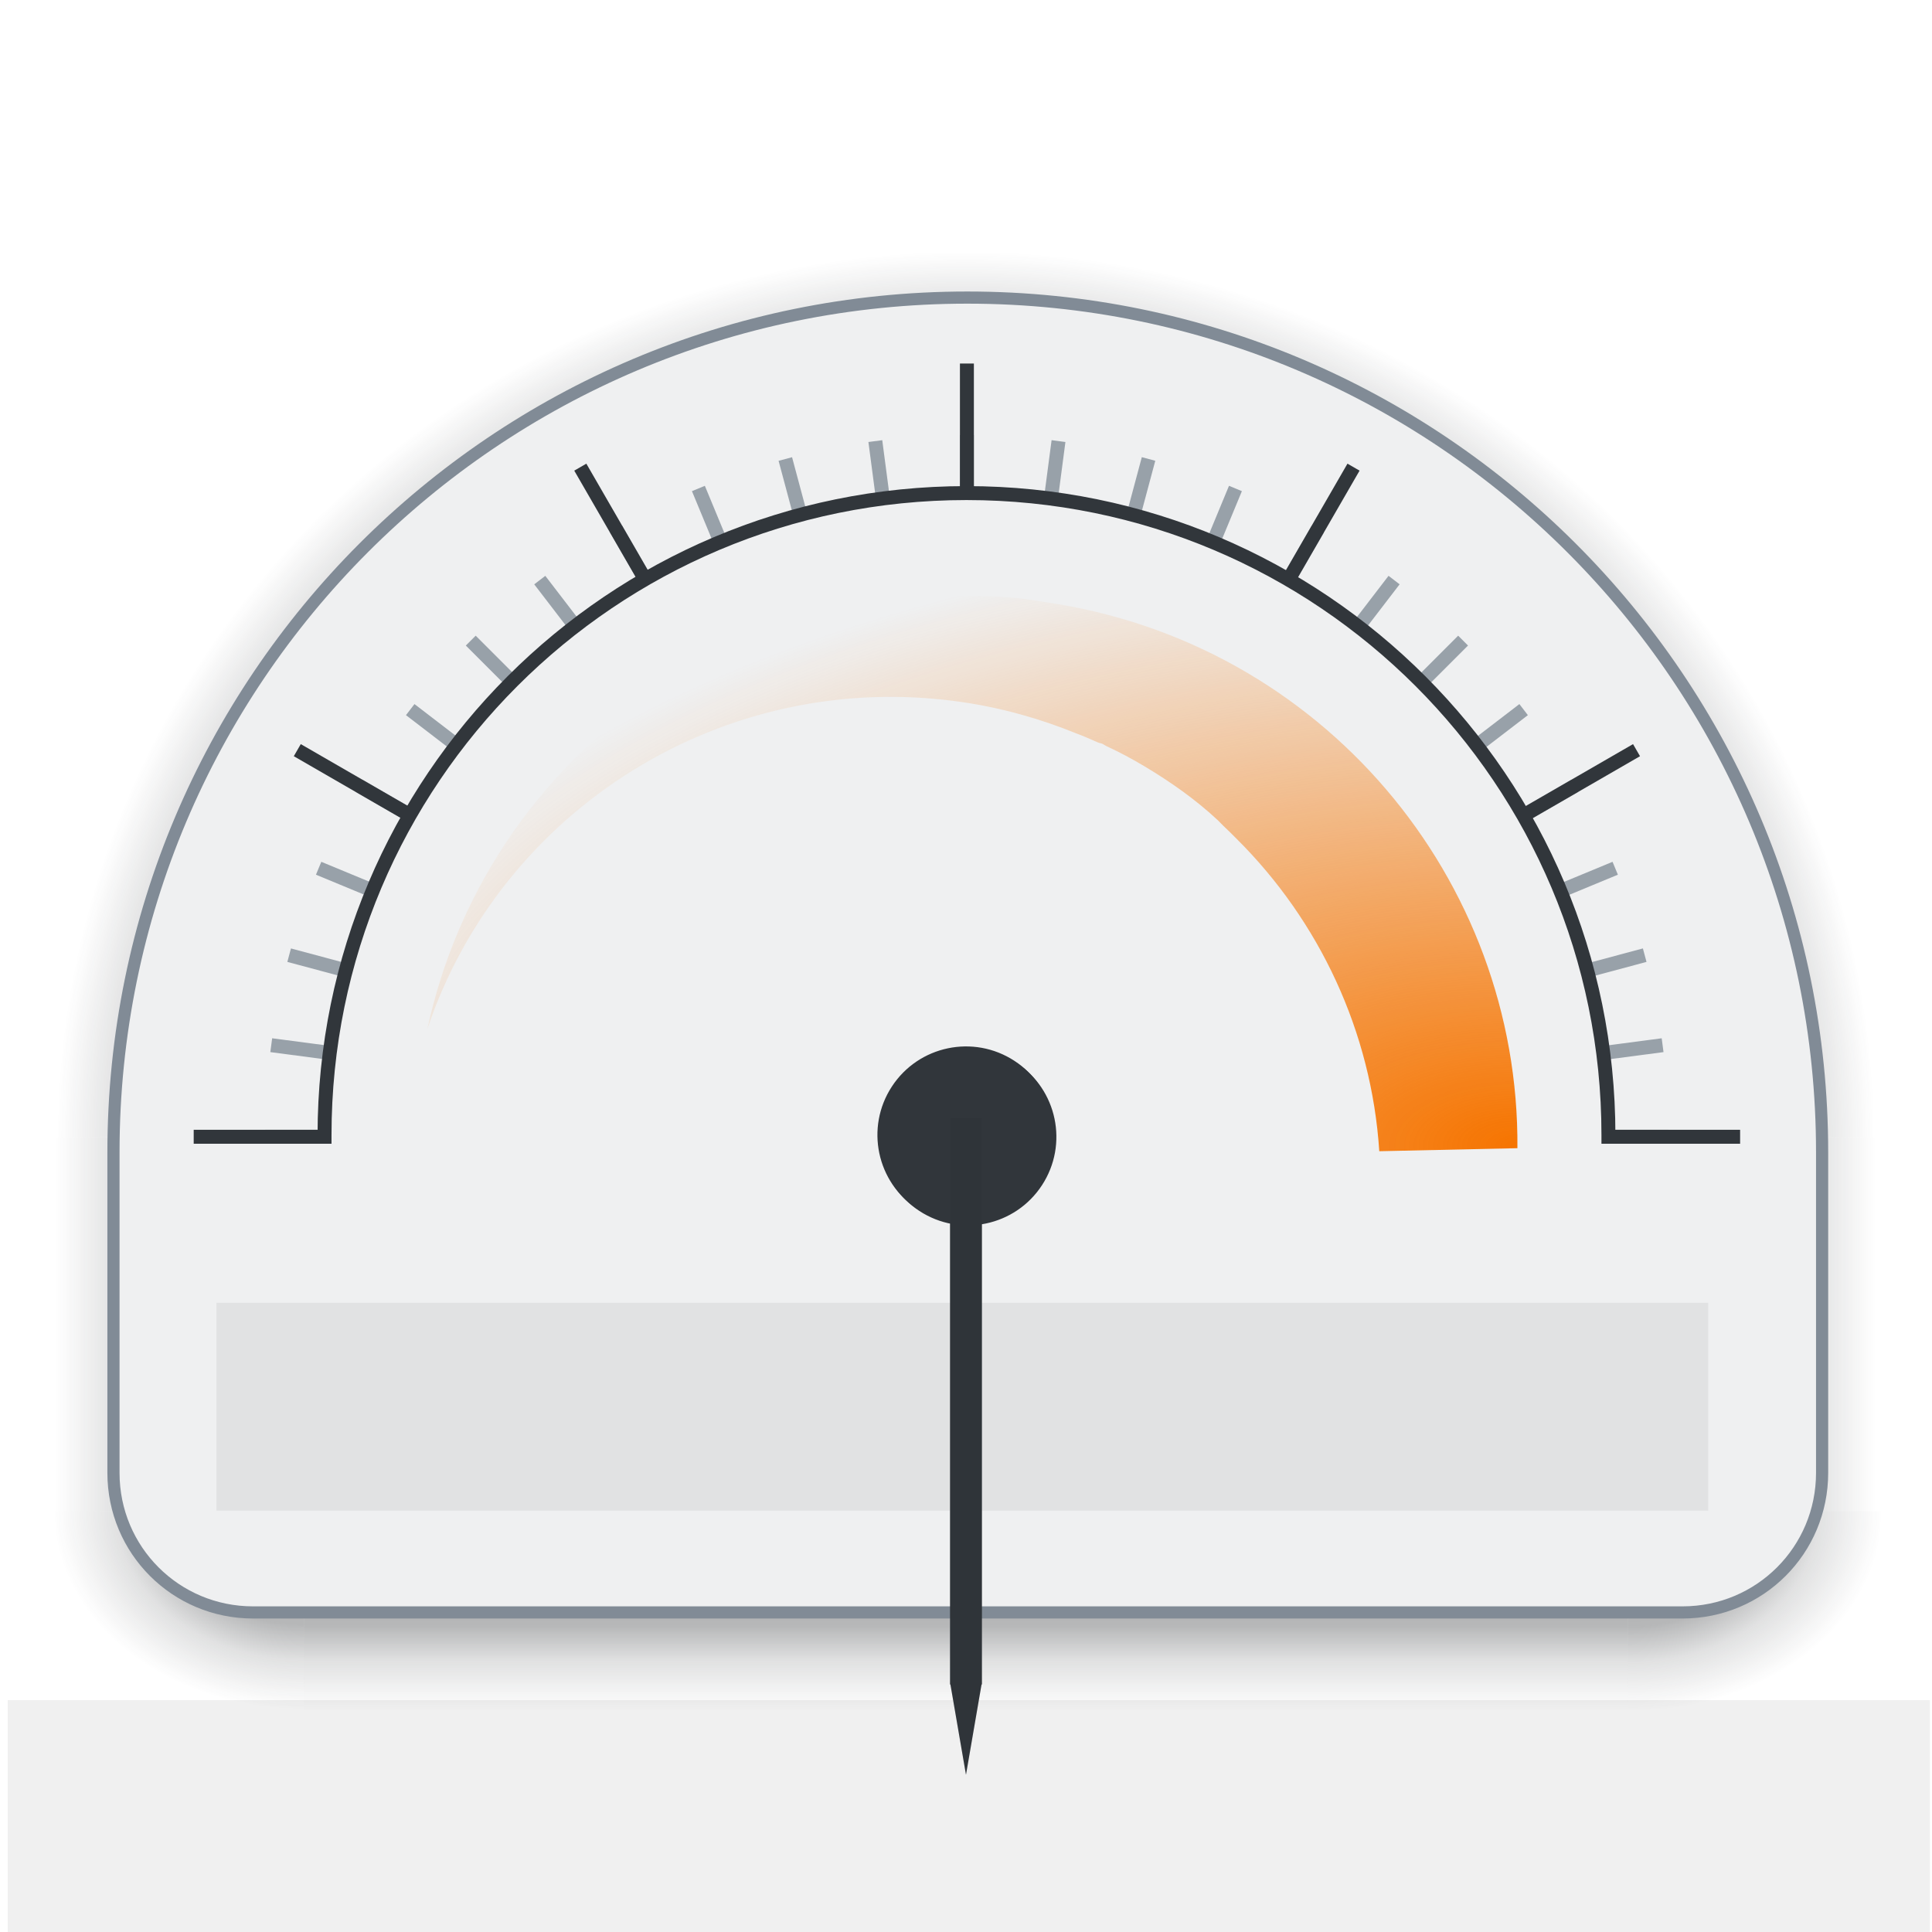
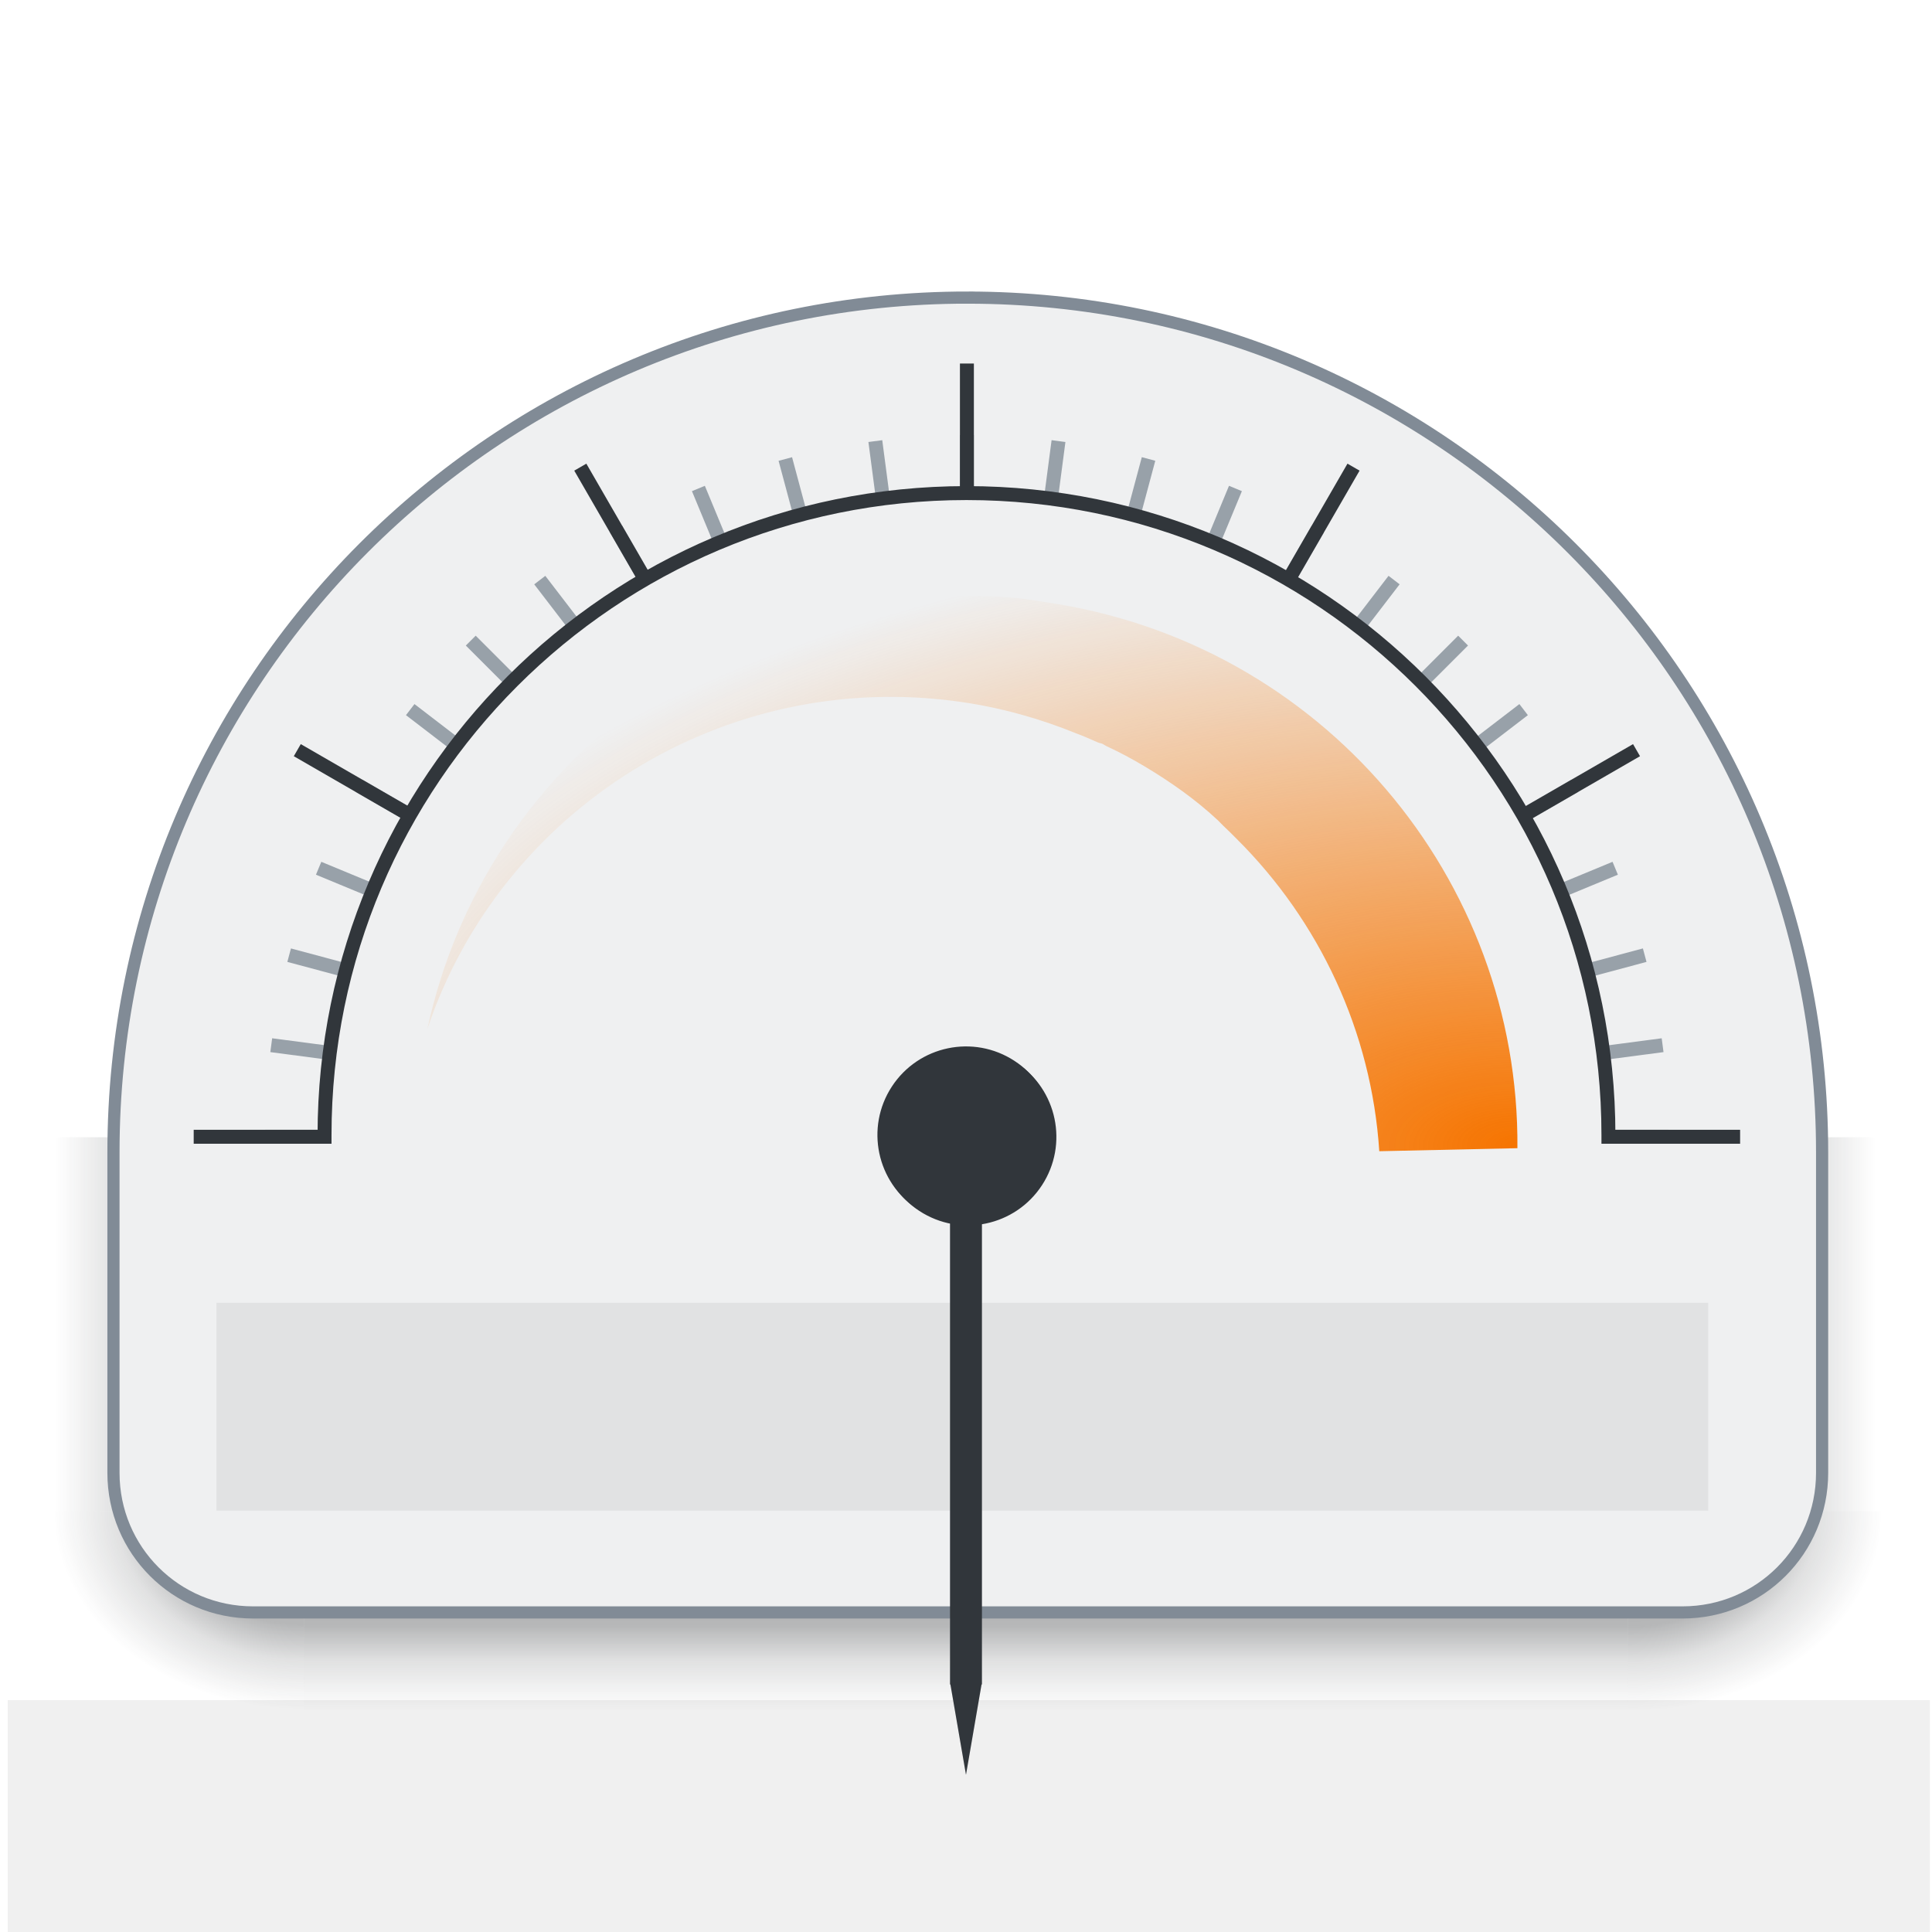
<svg xmlns="http://www.w3.org/2000/svg" xmlns:xlink="http://www.w3.org/1999/xlink" width="100" height="100" id="svg2318" version="1.0">
  <defs id="defs2320">
    <linearGradient id="linearGradient3857">
      <stop style="stop-color:#f67400;stop-opacity:1;" offset="0" id="stop3859" />
      <stop style="stop-color:#f67400;stop-opacity:0;" offset="1" id="stop3861" />
    </linearGradient>
    <linearGradient id="linearGradient3018">
      <stop id="stop3020" offset="0" style="stop-color:#f00000;stop-opacity:1;" />
      <stop id="stop3022" offset="1" style="stop-color:#f00000;stop-opacity:0;" />
    </linearGradient>
    <linearGradient id="linearGradient8518">
      <stop id="stop8520" offset="0" style="stop-color:#bd0000;stop-opacity:1;" />
      <stop style="stop-color:#ff4747;stop-opacity:1" offset="0.155" id="stop8522" />
      <stop id="stop8524" offset="0.947" style="stop-color:#9c0000;stop-opacity:1;" />
      <stop id="stop8526" offset="1" style="stop-color:#db0000;stop-opacity:1;" />
    </linearGradient>
    <linearGradient id="linearGradient6195">
      <stop id="stop6197" offset="0" style="stop-color:#ffffff;stop-opacity:1;" />
      <stop id="stop6199" offset="1" style="stop-color:#ffffff;stop-opacity:0;" />
    </linearGradient>
    <linearGradient id="linearGradient6608">
      <stop id="stop6610" offset="0" style="stop-color:#ffffff;stop-opacity:1;" />
      <stop style="stop-color:#f0f0f0;stop-opacity:1;" offset="0.797" id="stop6617" />
      <stop id="stop6612" offset="1" style="stop-color:#e2e2e2;stop-opacity:1;" />
    </linearGradient>
    <linearGradient xlink:href="#linearGradient8518" id="linearGradient4205" gradientUnits="userSpaceOnUse" x1="24.972" y1="50" x2="24.972" y2="28.713" gradientTransform="matrix(0.7199725,0,0,1.001416,-61.00728,-0.0557404)" />
    <radialGradient xlink:href="#linearGradient3018" id="radialGradient3037" gradientUnits="userSpaceOnUse" gradientTransform="matrix(2.4388355e-8,-1.135036,2.254781,-1.7752982e-8,-84.47818,55.022)" cx="37.732" cy="31.183" fx="37.732" fy="31.183" r="18.312" />
    <radialGradient xlink:href="#linearGradient6608" id="radialGradient3040" gradientUnits="userSpaceOnUse" gradientTransform="matrix(0.8770847,-4.0771572e-8,3.3520169e-8,0.7101245,-51.26332,-4.006914)" cx="21.5" cy="21.584" fx="21.5" fy="21.584" r="21.5" />
    <radialGradient xlink:href="#linearGradient6195" id="radialGradient3046" gradientUnits="userSpaceOnUse" gradientTransform="matrix(1.442491,6.5178287e-8,-5.7657767e-8,1.256644,-63.41956,80.99869)" cx="21.5" cy="-37.834" fx="21.5" fy="-37.834" r="23.094" />
    <radialGradient xlink:href="#linearGradient6608" id="radialGradient3849" gradientUnits="userSpaceOnUse" gradientTransform="matrix(0.8770847,-4.0771572e-8,3.3520169e-8,0.7101245,-51.26332,-4.006914)" cx="21.5" cy="21.584" fx="21.5" fy="21.584" r="21.5" />
    <radialGradient xlink:href="#linearGradient3018" id="radialGradient3851" gradientUnits="userSpaceOnUse" gradientTransform="matrix(2.4388355e-8,-1.135036,2.254781,-1.7752982e-8,-84.47818,55.022)" cx="37.732" cy="31.183" fx="37.732" fy="31.183" r="18.312" />
    <radialGradient xlink:href="#linearGradient6057" id="radialGradient6145" gradientUnits="userSpaceOnUse" gradientTransform="matrix(1,0,0,0.9691463,0,-13.57078)" cx="1920.194" cy="75.827" fx="1920.194" fy="75.827" r="31.901" />
    <linearGradient id="linearGradient6057">
      <stop id="stop6059" offset="0" style="stop-color:#232629;stop-opacity:0.4;" />
      <stop style="stop-color:#232629;stop-opacity:0.4;" offset="0.832" id="stop6061" />
      <stop id="stop6063" offset="0.89" style="stop-color:#232629;stop-opacity:0.153;" />
      <stop style="stop-color:#232629;stop-opacity:0;" offset="0.96" id="stop6067" />
      <stop id="stop6065" offset="1" style="stop-color:#232629;stop-opacity:0;" />
    </linearGradient>
    <linearGradient xlink:href="#linearGradient6001" id="linearGradient6147" gradientUnits="userSpaceOnUse" gradientTransform="matrix(0.9967865,0,0,1.666667,0.1927728,1117.69)" x1="78.216" y1="-1679.466" x2="78.216" y2="-1673.544" />
    <linearGradient id="linearGradient6001">
      <stop style="stop-color:#232629;stop-opacity:0.4;" offset="0" id="stop6003" />
      <stop id="stop6009" offset="0.5" style="stop-color:#232629;stop-opacity:0.333;" />
      <stop style="stop-color:#232629;stop-opacity:0.137;" offset="0.66" id="stop6011" />
      <stop id="stop6069" offset="0.79" style="stop-color:#232629;stop-opacity:0.055;" />
      <stop style="stop-color:#232629;stop-opacity:0;" offset="0.88" id="stop4592" />
      <stop style="stop-color:#232629;stop-opacity:0;" offset="1" id="stop6005" />
    </linearGradient>
    <linearGradient xlink:href="#linearGradient6001" id="linearGradient6149" gradientUnits="userSpaceOnUse" gradientTransform="matrix(0.9967865,0,0,1.666667,0.1927702,1157.037)" x1="79.432" y1="-1732.515" x2="79.432" y2="-1738.547" />
    <linearGradient id="linearGradient6214">
      <stop style="stop-color:#232629;stop-opacity:0.4;" offset="0" id="stop6216" />
      <stop id="stop6218" offset="0.5" style="stop-color:#232629;stop-opacity:0.4;" />
      <stop style="stop-color:#232629;stop-opacity:0.157;" offset="0.66" id="stop6220" />
      <stop id="stop6222" offset="0.83" style="stop-color:#232629;stop-opacity:0.055;" />
      <stop style="stop-color:#232629;stop-opacity:0;" offset="1" id="stop6224" />
    </linearGradient>
    <radialGradient xlink:href="#linearGradient6001" id="radialGradient6151" gradientUnits="userSpaceOnUse" gradientTransform="matrix(-4.2717967e-6,1.971277,-2.01422,-4.3648542e-6,2077.639,-3645.04)" cx="1895.057" cy="90.642" fx="1895.057" fy="90.642" r="2.684" />
    <linearGradient id="linearGradient6227">
      <stop style="stop-color:#232629;stop-opacity:0.4;" offset="0" id="stop6229" />
      <stop id="stop6231" offset="0.5" style="stop-color:#232629;stop-opacity:0.4;" />
      <stop style="stop-color:#232629;stop-opacity:0.157;" offset="0.66" id="stop6233" />
      <stop id="stop6235" offset="0.83" style="stop-color:#232629;stop-opacity:0.055;" />
      <stop style="stop-color:#232629;stop-opacity:0;" offset="1" id="stop6237" />
    </linearGradient>
    <linearGradient xlink:href="#linearGradient6001" id="linearGradient6153" gradientUnits="userSpaceOnUse" gradientTransform="matrix(0.9228901,0,0,1.333333,131.553,-31.07085)" x1="1683.741" y1="93.231" x2="1683.741" y2="99.314" />
    <linearGradient id="linearGradient6240">
      <stop style="stop-color:#232629;stop-opacity:0.4;" offset="0" id="stop6242" />
      <stop id="stop6244" offset="0.5" style="stop-color:#232629;stop-opacity:0.4;" />
      <stop style="stop-color:#232629;stop-opacity:0.157;" offset="0.66" id="stop6246" />
      <stop id="stop6248" offset="0.83" style="stop-color:#232629;stop-opacity:0.055;" />
      <stop style="stop-color:#232629;stop-opacity:0;" offset="1" id="stop6250" />
    </linearGradient>
    <radialGradient xlink:href="#linearGradient6001" id="radialGradient6155" gradientUnits="userSpaceOnUse" gradientTransform="matrix(1.4816473e-5,1.970167,-1.994854,1.5002127e-5,2075.751,-3642.986)" cx="1895.057" cy="90.594" fx="1895.057" fy="90.594" r="2.684" />
    <linearGradient id="linearGradient6253">
      <stop style="stop-color:#232629;stop-opacity:0.4;" offset="0" id="stop6255" />
      <stop id="stop6257" offset="0.5" style="stop-color:#232629;stop-opacity:0.4;" />
      <stop style="stop-color:#232629;stop-opacity:0.157;" offset="0.66" id="stop6259" />
      <stop id="stop6261" offset="0.83" style="stop-color:#232629;stop-opacity:0.055;" />
      <stop style="stop-color:#232629;stop-opacity:0;" offset="1" id="stop6263" />
    </linearGradient>
    <radialGradient xlink:href="#linearGradient5535-2" id="radialGradient6157" gradientUnits="userSpaceOnUse" gradientTransform="matrix(2.6006745e-8,-1.210356,2.404406,-1.8931054e-8,1650.826,118.1681)" cx="37.732" cy="31.183" fx="37.732" fy="31.183" r="18.312" />
    <linearGradient id="linearGradient5535-2">
      <stop id="stop5537-8" offset="0" style="stop-color:#3daee9;stop-opacity:1;" />
      <stop id="stop5539-9" offset="1" style="stop-color:#3daee9;stop-opacity:0;" />
    </linearGradient>
    <radialGradient xlink:href="#linearGradient5535-2" id="radialGradient3979" gradientUnits="userSpaceOnUse" gradientTransform="matrix(3.7570647e-8,-1.748541,3.473525,-2.7348749e-8,-29.7726,74.26551)" cx="37.732" cy="31.183" fx="37.732" fy="31.183" r="18.312" />
    <linearGradient xlink:href="#linearGradient6001" id="linearGradient3984" gradientUnits="userSpaceOnUse" gradientTransform="matrix(1.295454,0,0,1.9262,-2160.103,-152.3326)" x1="1683.741" y1="93.231" x2="1683.741" y2="99.314" />
    <linearGradient xlink:href="#linearGradient6001" id="linearGradient3988" gradientUnits="userSpaceOnUse" gradientTransform="matrix(0.9180824,0,0,2.407718,-58.46213,4087.097)" x1="79.432" y1="-1732.515" x2="79.432" y2="-1738.547" />
    <linearGradient xlink:href="#linearGradient6001" id="linearGradient3991" gradientUnits="userSpaceOnUse" gradientTransform="matrix(0.9180824,0,0,2.407718,-58.46213,4028.256)" x1="78.216" y1="-1679.466" x2="78.216" y2="-1673.544" />
    <radialGradient xlink:href="#linearGradient3857" id="radialGradient3863" gradientUnits="userSpaceOnUse" gradientTransform="matrix(3.7570647e-8,-1.748541,3.473525,-2.7348749e-8,-29.7726,74.26551)" cx="37.732" cy="31.183" fx="37.732" fy="31.183" r="18.312" />
  </defs>
-   <g id="layer1" transform="translate(0,50)">
-     <g id="background" transform="translate(0,1)">
-       <path transform="matrix(1.535673,0,0,1.549337,-2898.802,-84.82964)" d="m 1888.293,59.827 a 31.901,31.901 0 0 1 63.802,1e-6 l -31.901,0 z" id="path6117" style="fill:url(#radialGradient6145);fill-opacity:1;stroke:none" />
-       <rect y="-15.733" x="7.863" height="14.733" width="19.35" id="rect6119" style="fill:url(#linearGradient3991);fill-opacity:1;stroke:none" transform="matrix(0,1,-1,0,0,0)" />
-       <rect transform="matrix(0,1,-1,0,0,0)" style="fill:url(#linearGradient3988);fill-opacity:1;stroke:none" id="rect6121" width="19.35" height="14.733" x="7.863" y="-99" />
-       <path style="fill:url(#radialGradient6151);fill-opacity:1;stroke:none" id="path6123" d="m 1900.409,90.578 a 5.368,5.368 0 0 1 -5.368,5.368 l 0,-5.368 z" transform="matrix(2.744657,0,0,2.195726,-5116.972,-171.6711)" />
-       <rect y="27.213" x="15.733" height="11.787" width="68.534" id="rect6125" style="fill:url(#linearGradient3984);fill-opacity:1;stroke:none" />
-       <path transform="matrix(-2.744657,0,0,2.195726,5216.972,-171.6711)" d="m 1900.409,90.578 a 5.368,5.368 0 0 1 -5.368,5.368 l 0,-5.368 z" id="path6127" style="fill:url(#radialGradient6155);fill-opacity:1;stroke:none" />
-       <path id="path6129" d="m 50.07,-35.597 c -24.419,0 -44.197,19.824 -44.197,44.242 0,0.168 0,0.329 0,0.497 -8.668e-4,0.046 0,0.089 0,0.135 l 0,15.959 c 0,4.002 3.222,7.223 7.223,7.223 l 73.993,0 c 4.002,0 7.223,-3.222 7.223,-7.223 l 0,-15.959 c 0,-0.078 0,-0.148 0,-0.226 0.001,-0.137 0,-0.269 0,-0.406 0,-24.419 -19.824,-44.242 -44.242,-44.242 z" style="fill:#eff0f1;fill-opacity:1;stroke:#818b96;stroke-width:0.629;stroke-miterlimit:4;stroke-opacity:1;stroke-dasharray:none" />
-       <path style="fill:url(#radialGradient3863);fill-opacity:1.0;stroke:none" d="m 52.675,-20.039 c -14.397,-1.353 -27.526,8.3 -30.553,22.289 3.805,-11.332 15.334,-18.701 27.656,-16.913 2.093,0.304 4.071,0.867 5.943,1.629 0.376,0.136 0.727,0.299 1.094,0.457 0.072,0.036 0.169,0.041 0.246,0.078 0.072,0.031 0.13,0.082 0.198,0.114 0.682,0.313 1.346,0.67 1.992,1.056 1.326,0.794 2.609,1.691 3.758,2.761 0.058,0.047 0.101,0.102 0.15,0.15 0.043,0.048 0.101,0.101 0.149,0.15 0.238,0.23 0.484,0.46 0.714,0.7 4.262,4.242 6.968,9.963 7.369,16.155 L 78.541,8.43 C 78.657,-5.503 68.426,-17.755 54.146,-19.826 c -0.487,-0.071 -0.987,-0.168 -1.472,-0.213 z" id="path6131" />
-       <path d="m 17.259,3.887 0.095,-0.716 -3.267,-0.43 -0.095,0.716 3.267,0.43 z m 0.796,-4.246 0.188,-0.697 -3.183,-0.853 -0.187,0.697 3.183,0.853 z m 1.344,-4.106 0.277,-0.667 -3.045,-1.261 -0.277,0.667 3.045,1.261 z m 1.868,-3.895 0.362,-0.625 -2.854,-1.648 -0.361,0.625 2.854,1.648 z m 2.361,-3.618 0.44,-0.573 -2.615,-2.006 -0.44,0.573 2.615,2.006 z m 2.813,-3.279 0.511,-0.51 -2.33,-2.33 -0.511,0.51 2.33,2.33 z m 3.217,-2.884 0.573,-0.439 -2.006,-2.614 -0.573,0.439 2.006,2.615 z m 3.566,-2.439 0.626,-0.361 -1.648,-2.854 -0.626,0.361 1.648,2.854 z m 3.853,-1.953 0.667,-0.276 -1.261,-3.045 -0.668,0.276 1.261,3.045 z m 4.075,-1.433 0.698,-0.186 -0.853,-3.183 -0.698,0.186 0.853,3.183 z m 4.227,-0.889 0.716,-0.094 -0.43,-3.267 -0.716,0.094 0.43,3.268 z m 4.307,-0.33 0.722,4.86e-4 -1.44e-4,-3.295 -0.722,-5.92e-4 0,3.296 z m 4.314,0.235 0.716,0.095 0.43,-3.267 -0.716,-0.095 -0.43,3.268 z m 4.246,0.796 0.698,0.187 0.853,-3.183 -0.697,-0.187 -0.853,3.183 z m 4.106,1.344 0.667,0.277 1.261,-3.045 -0.667,-0.277 -1.261,3.045 z m 3.895,1.868 0.625,0.362 1.648,-2.854 -0.625,-0.362 -1.648,2.854 z m 3.618,2.361 0.573,0.44 2.006,-2.615 -0.573,-0.44 -2.006,2.615 z m 3.279,2.813 0.51,0.511 2.33,-2.33 -0.51,-0.511 -2.33,2.33 z m 2.884,3.217 0.439,0.573 2.615,-2.006 -0.439,-0.573 -2.615,2.006 z m 2.439,3.566 0.361,0.626 2.854,-1.648 -0.361,-0.626 -2.854,1.648 z m 1.953,3.853 0.276,0.667 3.045,-1.261 -0.276,-0.667 -3.045,1.261 z m 1.433,4.075 0.187,0.698 3.183,-0.853 -0.187,-0.698 -3.183,0.853 z m 0.889,4.228 0.094,0.716 3.267,-0.43 -0.094,-0.716 -3.268,0.43 z m -69.014,4.307 0,0.722 3.341,0 0,-0.722 z m 69.343,0 0,0.722 3.296,0 0,-0.722 z" style="fill:#98a1a9;fill-opacity:1;stroke:none" id="path6139" />
-       <path d="m 21.267,-8.36 0.361,-0.626 -6.06,-3.499 -0.361,0.626 z m 11.955,-12.22 0.626,-0.361 -3.499,-6.06 -0.626,0.361 z m 16.464,-4.605 0.722,9e-6 0,-6.998 -0.722,-9e-6 z m 16.56,4.244 0.626,0.361 3.499,-6.06 -0.626,-0.361 z m 12.22,11.955 0.361,0.626 6.06,-3.499 -0.361,-0.626 z m -68.44,16.464 0,0.722 6.998,0 0,-0.722 z m 73.045,0 0,0.722 6.997,0 0,-0.722 z" style="fill:#31363b;fill-opacity:1;stroke:none" id="path6141" />
-       <path id="path6143" d="m 50.025,-25.839 c -18.546,0 -33.588,15.042 -33.588,33.588 0,0.152 0,0.3 0,0.451 l 0.722,0 c 0,-0.153 0,-0.298 0,-0.451 0,-18.156 14.71,-32.866 32.866,-32.866 18.155,0 32.866,14.71 32.866,32.866 0,0.153 0,0.299 0,0.451 l 0.722,0 c 0,-0.152 0,-0.299 0,-0.451 0,-18.546 -15.042,-33.588 -33.588,-33.588 z" style="font-size:medium;font-style:normal;font-variant:normal;font-weight:normal;font-stretch:normal;text-indent:0;text-align:start;text-decoration:none;line-height:normal;letter-spacing:normal;word-spacing:normal;text-transform:none;direction:ltr;block-progression:tb;writing-mode:lr-tb;text-anchor:start;baseline-shift:baseline;color:#000000;fill:#31363b;fill-opacity:1;stroke:none;stroke-width:0.5;marker:none;visibility:visible;display:inline;overflow:visible;enable-background:accumulate;font-family:Sans;-inkscape-font-specification:Sans" />
-     </g>
-     <rect style="fill:#000000;fill-opacity:0.059;fill-rule:evenodd;stroke:none" id="label1" width="77.213" height="10.759" x="11.204" y="17.431" />
-     <rect y="38" x="0.401" height="12" width="99.486" id="label0" style="fill:#000000;fill-opacity:0.059;fill-rule:evenodd;stroke:none" />
-     <g id="pointer" transform="matrix(-0.7899215,1.209561,-1.209561,-0.7899215,1556.698,-762.9395)" style="fill:#31363b;fill-opacity:1">
-       <path style="fill:#31363b;fill-opacity:1;stroke:none" id="path6137" d="m 1777.896,382.032 c 0,3.59 -2.91,6.499 -6.499,6.499 -3.59,0 -6.5,-2.91 -6.5,-6.499 0,-3.59 2.91,-6.499 6.5,-6.499 3.59,0 6.499,2.91 6.499,6.499 z" transform="matrix(0.4882235,0,0,0.4882235,152.6814,394.6347)" />
-       <path style="fill:#31363b;fill-opacity:1;stroke:none" d="m 418.281,212 0,0.031 -7.438,1.281 7.438,1.281 0,0.031 0.125,0 46.469,0 0,-2.625 -46.469,0 z" transform="matrix(-0.3644114,0.2379842,-0.2379842,-0.3644114,1237.192,548.5773)" id="path6135" />
-       <rect style="fill:#000000;fill-opacity:0.059;stroke:none;opacity:0.005" id="rect5099" width="12" height="40" x="44" y="53" transform="matrix(-0.3784937,-0.5795654,0.5795654,-0.3784937,1002.396,632.3655)" />
-     </g>
-     <rect y="51.04" x="0.354" height="90" width="360" id="rotateminmax" style="fill:#000000;fill-opacity:0.059;fill-rule:evenodd;stroke:none" />
-     <path style="fill:#31363b;fill-opacity:1;stroke:none" id="rotatecenter" d="m 1777.896,382.032 a 6.499,6.499 0 1 1 -12.999,0 6.499,6.499 0 1 1 12.999,0 z" transform="matrix(-0.5905361,-0.3856583,0.3856583,-0.5905361,948.8337,917.5987)" />
-     <path transform="matrix(-0.3353145,-0.2189821,0.2189821,-0.3353145,560.4108,524.8462)" d="m 1777.896,382.032 a 6.499,6.499 0 1 1 -12.999,0 6.499,6.499 0 1 1 12.999,0 z" id="foreground" style="opacity:0.005;fill:#31363b;fill-opacity:1;stroke:none" />
-     <g style="fill:#232629;fill-opacity:0.2" transform="matrix(-0.7899215,1.209561,-1.209561,-0.7899215,1556.698,-762.9395)" id="pointer-shadow">
-       <path transform="matrix(0.3539417,0,0,0.3539417,390.5477,445.9347)" d="m 1777.896,382.032 c 0,3.59 -2.91,6.499 -6.499,6.499 -3.59,0 -6.5,-2.91 -6.5,-6.499 0,-3.59 2.91,-6.499 6.5,-6.499 3.59,0 6.499,2.91 6.499,6.499 z" id="path4029" style="fill:#232629;fill-opacity:0.004;stroke:none" />
-       <path id="path4031" transform="matrix(-0.3644114,0.2379842,-0.2379842,-0.3644114,1237.192,548.5773)" d="m 418.281,212 0,0.031 -7.438,1.281 7.438,1.281 0,0.031 0.125,0 46.469,0 0,-2.625 -46.469,0 z" style="fill:#232629;fill-opacity:0.098;stroke:none" />
-     </g>
+   <g id="background" transform="translate(0,51)">
+     <path style="display:inline;fill:url(#radialGradient6151);fill-opacity:1;stroke:none" id="path6123" d="m 1900.409,90.578 a 5.368,5.368 0 0 1 -5.368,5.368 v -5.368 z" transform="matrix(2.744657,0,0,2.195726,-5116.972,-171.6711)" />
+     <rect y="27.213" x="15.733" height="11.787" width="68.534" id="rect6125" style="display:inline;fill:url(#linearGradient3984);fill-opacity:1;stroke:none" />
+     <path transform="matrix(-2.744657,0,0,2.195726,5216.972,-171.6711)" d="m 1900.409,90.578 a 5.368,5.368 0 0 1 -5.368,5.368 l 0,-5.368 z" id="path6127" style="fill:url(#radialGradient6155);fill-opacity:1;stroke:none" />
+     <rect transform="rotate(90)" style="display:inline;fill:url(#linearGradient3988);fill-opacity:1;stroke:none" id="rect6121" width="19.35" height="14.733" x="7.863" y="-99" />
+     <rect y="-15.733" x="7.863" height="14.733" width="19.35" id="rect6119" style="fill:url(#linearGradient3991);fill-opacity:1;stroke:none" transform="matrix(0,1,-1,0,0,0)" />
+     <path transform="matrix(1.535673,0,0,1.549337,-2898.802,-84.82964)" d="m 1888.293,59.827 a 31.901,31.901 0 0 1 31.901,-31.901 31.901,31.901 0 0 1 31.901,31.901 h -31.901 z" id="path6117" style="display:none;fill:url(#radialGradient6145);fill-opacity:1;stroke:none" />
+     <path id="path6129" d="m 50.07,-35.597 c -24.419,0 -44.197,19.824 -44.197,44.242 0,0.168 0,0.329 0,0.497 -8.668e-4,0.046 0,0.089 0,0.135 V 25.236 c 0,4.002 3.222,7.223 7.223,7.223 h 73.993 c 4.002,0 7.223,-3.222 7.223,-7.223 V 9.278 c 0,-0.078 0,-0.148 0,-0.226 0.001,-0.137 0,-0.269 0,-0.406 0,-24.419 -19.824,-44.242 -44.242,-44.242 z" style="display:inline;fill:#eff0f1;fill-opacity:1;stroke:#818b96;stroke-width:0.629;stroke-miterlimit:4;stroke-dasharray:none;stroke-opacity:1" />
+     <path style="display:inline;fill:url(#radialGradient3863);fill-opacity:1;stroke:none" d="m 52.675,-20.039 c -14.397,-1.353 -27.526,8.3 -30.553,22.289 3.805,-11.332 15.334,-18.701 27.656,-16.913 2.093,0.304 4.071,0.867 5.943,1.629 0.376,0.136 0.727,0.299 1.094,0.457 0.072,0.036 0.169,0.041 0.246,0.078 0.072,0.031 0.13,0.082 0.198,0.114 0.682,0.313 1.346,0.67 1.992,1.056 1.326,0.794 2.609,1.691 3.758,2.761 0.058,0.047 0.101,0.102 0.15,0.15 0.043,0.048 0.101,0.101 0.149,0.15 0.238,0.23 0.484,0.46 0.714,0.7 4.262,4.242 6.968,9.963 7.369,16.155 L 78.541,8.43 C 78.657,-5.503 68.426,-17.755 54.146,-19.826 c -0.487,-0.071 -0.987,-0.168 -1.472,-0.213 z" id="path6131" />
+     <path d="m 17.259,3.887 0.095,-0.716 -3.267,-0.43 -0.095,0.716 3.267,0.43 z m 0.796,-4.246 0.188,-0.697 -3.183,-0.853 -0.187,0.697 3.183,0.853 z m 1.344,-4.106 0.277,-0.667 -3.045,-1.261 -0.277,0.667 3.045,1.261 z m 1.868,-3.895 0.362,-0.625 -2.854,-1.648 -0.361,0.625 2.854,1.648 z m 2.361,-3.618 0.44,-0.573 -2.615,-2.006 -0.44,0.573 2.615,2.006 z m 2.813,-3.279 0.511,-0.51 -2.33,-2.33 -0.511,0.51 2.33,2.33 z m 3.217,-2.884 0.573,-0.439 -2.006,-2.614 -0.573,0.439 2.006,2.615 z m 3.566,-2.439 0.626,-0.361 -1.648,-2.854 -0.626,0.361 1.648,2.854 z m 3.853,-1.953 0.667,-0.276 -1.261,-3.045 -0.668,0.276 1.261,3.045 z m 4.075,-1.433 0.698,-0.186 -0.853,-3.183 -0.698,0.186 0.853,3.183 z m 4.227,-0.889 0.716,-0.094 -0.43,-3.267 -0.716,0.094 0.43,3.268 z m 4.307,-0.33 0.722,4.86e-4 -1.44e-4,-3.295 -0.722,-5.92e-4 v 3.296 z m 4.314,0.235 0.716,0.095 0.43,-3.267 -0.716,-0.095 -0.43,3.268 z m 4.246,0.796 0.698,0.187 0.853,-3.183 -0.697,-0.187 -0.853,3.183 z m 4.106,1.344 0.667,0.277 1.261,-3.045 -0.667,-0.277 -1.261,3.045 z m 3.895,1.868 0.625,0.362 1.648,-2.854 -0.625,-0.362 -1.648,2.854 z m 3.618,2.361 0.573,0.44 2.006,-2.615 -0.573,-0.44 -2.006,2.615 z m 3.279,2.813 0.51,0.511 2.33,-2.33 -0.51,-0.511 -2.33,2.33 z m 2.884,3.217 0.439,0.573 2.615,-2.006 -0.439,-0.573 -2.615,2.006 z m 2.439,3.566 0.361,0.626 2.854,-1.648 -0.361,-0.626 -2.854,1.648 z m 1.953,3.853 0.276,0.667 3.045,-1.261 -0.276,-0.667 -3.045,1.261 z m 1.433,4.075 0.187,0.698 3.183,-0.853 -0.187,-0.698 -3.183,0.853 z m 0.889,4.228 0.094,0.716 3.267,-0.43 -0.094,-0.716 -3.268,0.43 z m -69.014,4.307 v 0.722 h 3.341 v -0.722 z m 69.343,0 v 0.722 h 3.296 v -0.722 z" style="display:inline;fill:#98a1a9;fill-opacity:1;stroke:none" id="path6139" />
+     <path d="m 21.267,-8.36 0.361,-0.626 -6.06,-3.499 -0.361,0.626 z m 11.955,-12.22 0.626,-0.361 -3.499,-6.06 -0.626,0.361 z m 16.464,-4.605 0.722,9e-6 v -6.998 l -0.722,-9e-6 z m 16.56,4.244 0.626,0.361 3.499,-6.06 -0.626,-0.361 z m 12.22,11.955 0.361,0.626 6.06,-3.499 -0.361,-0.626 z M 10.026,7.478 v 0.722 h 6.998 v -0.722 z m 73.045,0 v 0.722 h 6.997 v -0.722 z" style="display:inline;fill:#31363b;fill-opacity:1;stroke:none" id="path6141" />
+     <path id="path6143" d="m 50.025,-25.839 c -18.546,0 -33.588,15.042 -33.588,33.588 0,0.152 0,0.3 0,0.451 h 0.722 c 0,-0.153 0,-0.298 0,-0.451 0,-18.156 14.71,-32.866 32.866,-32.866 18.155,0 32.866,14.71 32.866,32.866 0,0.153 0,0.299 0,0.451 h 0.722 c 0,-0.152 0,-0.299 0,-0.451 0,-18.546 -15.042,-33.588 -33.588,-33.588 z" style="color:#000000;font-style:normal;font-variant:normal;font-weight:normal;font-stretch:normal;font-size:medium;line-height:normal;font-family:Sans;-inkscape-font-specification:Sans;text-indent:0;text-align:start;text-decoration:none;text-decoration-line:none;letter-spacing:normal;word-spacing:normal;text-transform:none;writing-mode:lr-tb;direction:ltr;baseline-shift:baseline;text-anchor:start;display:inline;overflow:visible;visibility:visible;fill:#31363b;fill-opacity:1;stroke:none;stroke-width:0.5;marker:none;enable-background:accumulate" />
  </g>
+   <rect style="fill:#000000;fill-opacity:0.059;fill-rule:evenodd;stroke:none" id="label1" width="77.213" height="10.759" x="11.204" y="17.431" transform="translate(0,50)" />
+   <rect y="38" x="0.401" height="12" width="99.486" id="label0" style="fill:#000000;fill-opacity:0.059;fill-rule:evenodd;stroke:none" transform="translate(0,50)" />
+   <g style="fill:#232629;fill-opacity:0.2" transform="matrix(-0.7899215,1.209561,-1.209561,-0.7899215,1556.698,-712.9395)" id="pointer-shadow">
+     <circle transform="matrix(0.3539417,0,0,0.3539417,390.5477,445.9347)" id="path4029" style="display:inline;fill:#232629;fill-opacity:0.004;stroke:none" cx="1771.396" cy="382.032" r="6.499" />
+     <path id="path4031" transform="matrix(-0.3644114,0.2379842,-0.2379842,-0.3644114,1237.192,548.5773)" d="m 418.281,212 0,0.031 -7.438,1.281 7.438,1.281 0,0.031 0.125,0 46.469,0 0,-2.625 -46.469,0 z" style="fill:#232629;fill-opacity:0.098;stroke:none" />
+   </g>
+   <g id="pointer" transform="matrix(-0.7899215,1.209561,-1.209561,-0.7899215,1556.698,-712.9395)" style="fill:#31363b;fill-opacity:1">
+     <rect style="fill:#000000;fill-opacity:0.059;stroke:none;opacity:0.005" id="rect5099" width="12" height="40" x="44" y="53" transform="matrix(-0.3784937,-0.5795654,0.5795654,-0.3784937,1002.396,632.3655)" />
+     <path style="fill:#31363b;fill-opacity:1;stroke:none" id="path6137" d="m 1777.896,382.032 c 0,3.59 -2.91,6.499 -6.499,6.499 -3.59,0 -6.5,-2.91 -6.5,-6.499 0,-3.59 2.91,-6.499 6.5,-6.499 3.59,0 6.499,2.91 6.499,6.499 z" transform="matrix(0.4882235,0,0,0.4882235,152.6814,394.6347)" />
+     <path style="fill:#31363b;fill-opacity:1;stroke:none" d="m 418.281,212 0,0.031 -7.438,1.281 7.438,1.281 0,0.031 0.125,0 46.469,0 0,-2.625 -46.469,0 z" transform="matrix(-0.3644114,0.2379842,-0.2379842,-0.3644114,1237.192,548.5773)" id="path6135" />
+   </g>
+   <rect y="51.04" x="0.354" height="90" width="360" id="rotateminmax" style="fill:#000000;fill-opacity:0.059;fill-rule:evenodd;stroke:none" transform="translate(0,50)" />
+   <path style="fill:#31363b;fill-opacity:1;stroke:none" id="rotatecenter" d="m 1777.896,382.032 a 6.499,6.499 0 1 1 -12.999,0 6.499,6.499 0 1 1 12.999,0 z" transform="matrix(-0.5905361,-0.3856583,0.3856583,-0.5905361,948.8337,967.5987)" />
+   <path transform="matrix(-0.3353145,-0.2189821,0.2189821,-0.3353145,560.4108,574.8462)" d="m 1777.896,382.032 a 6.499,6.499 0 1 1 -12.999,0 6.499,6.499 0 1 1 12.999,0 z" id="foreground" style="opacity:0.005;fill:#31363b;fill-opacity:1;stroke:none" />
</svg>
